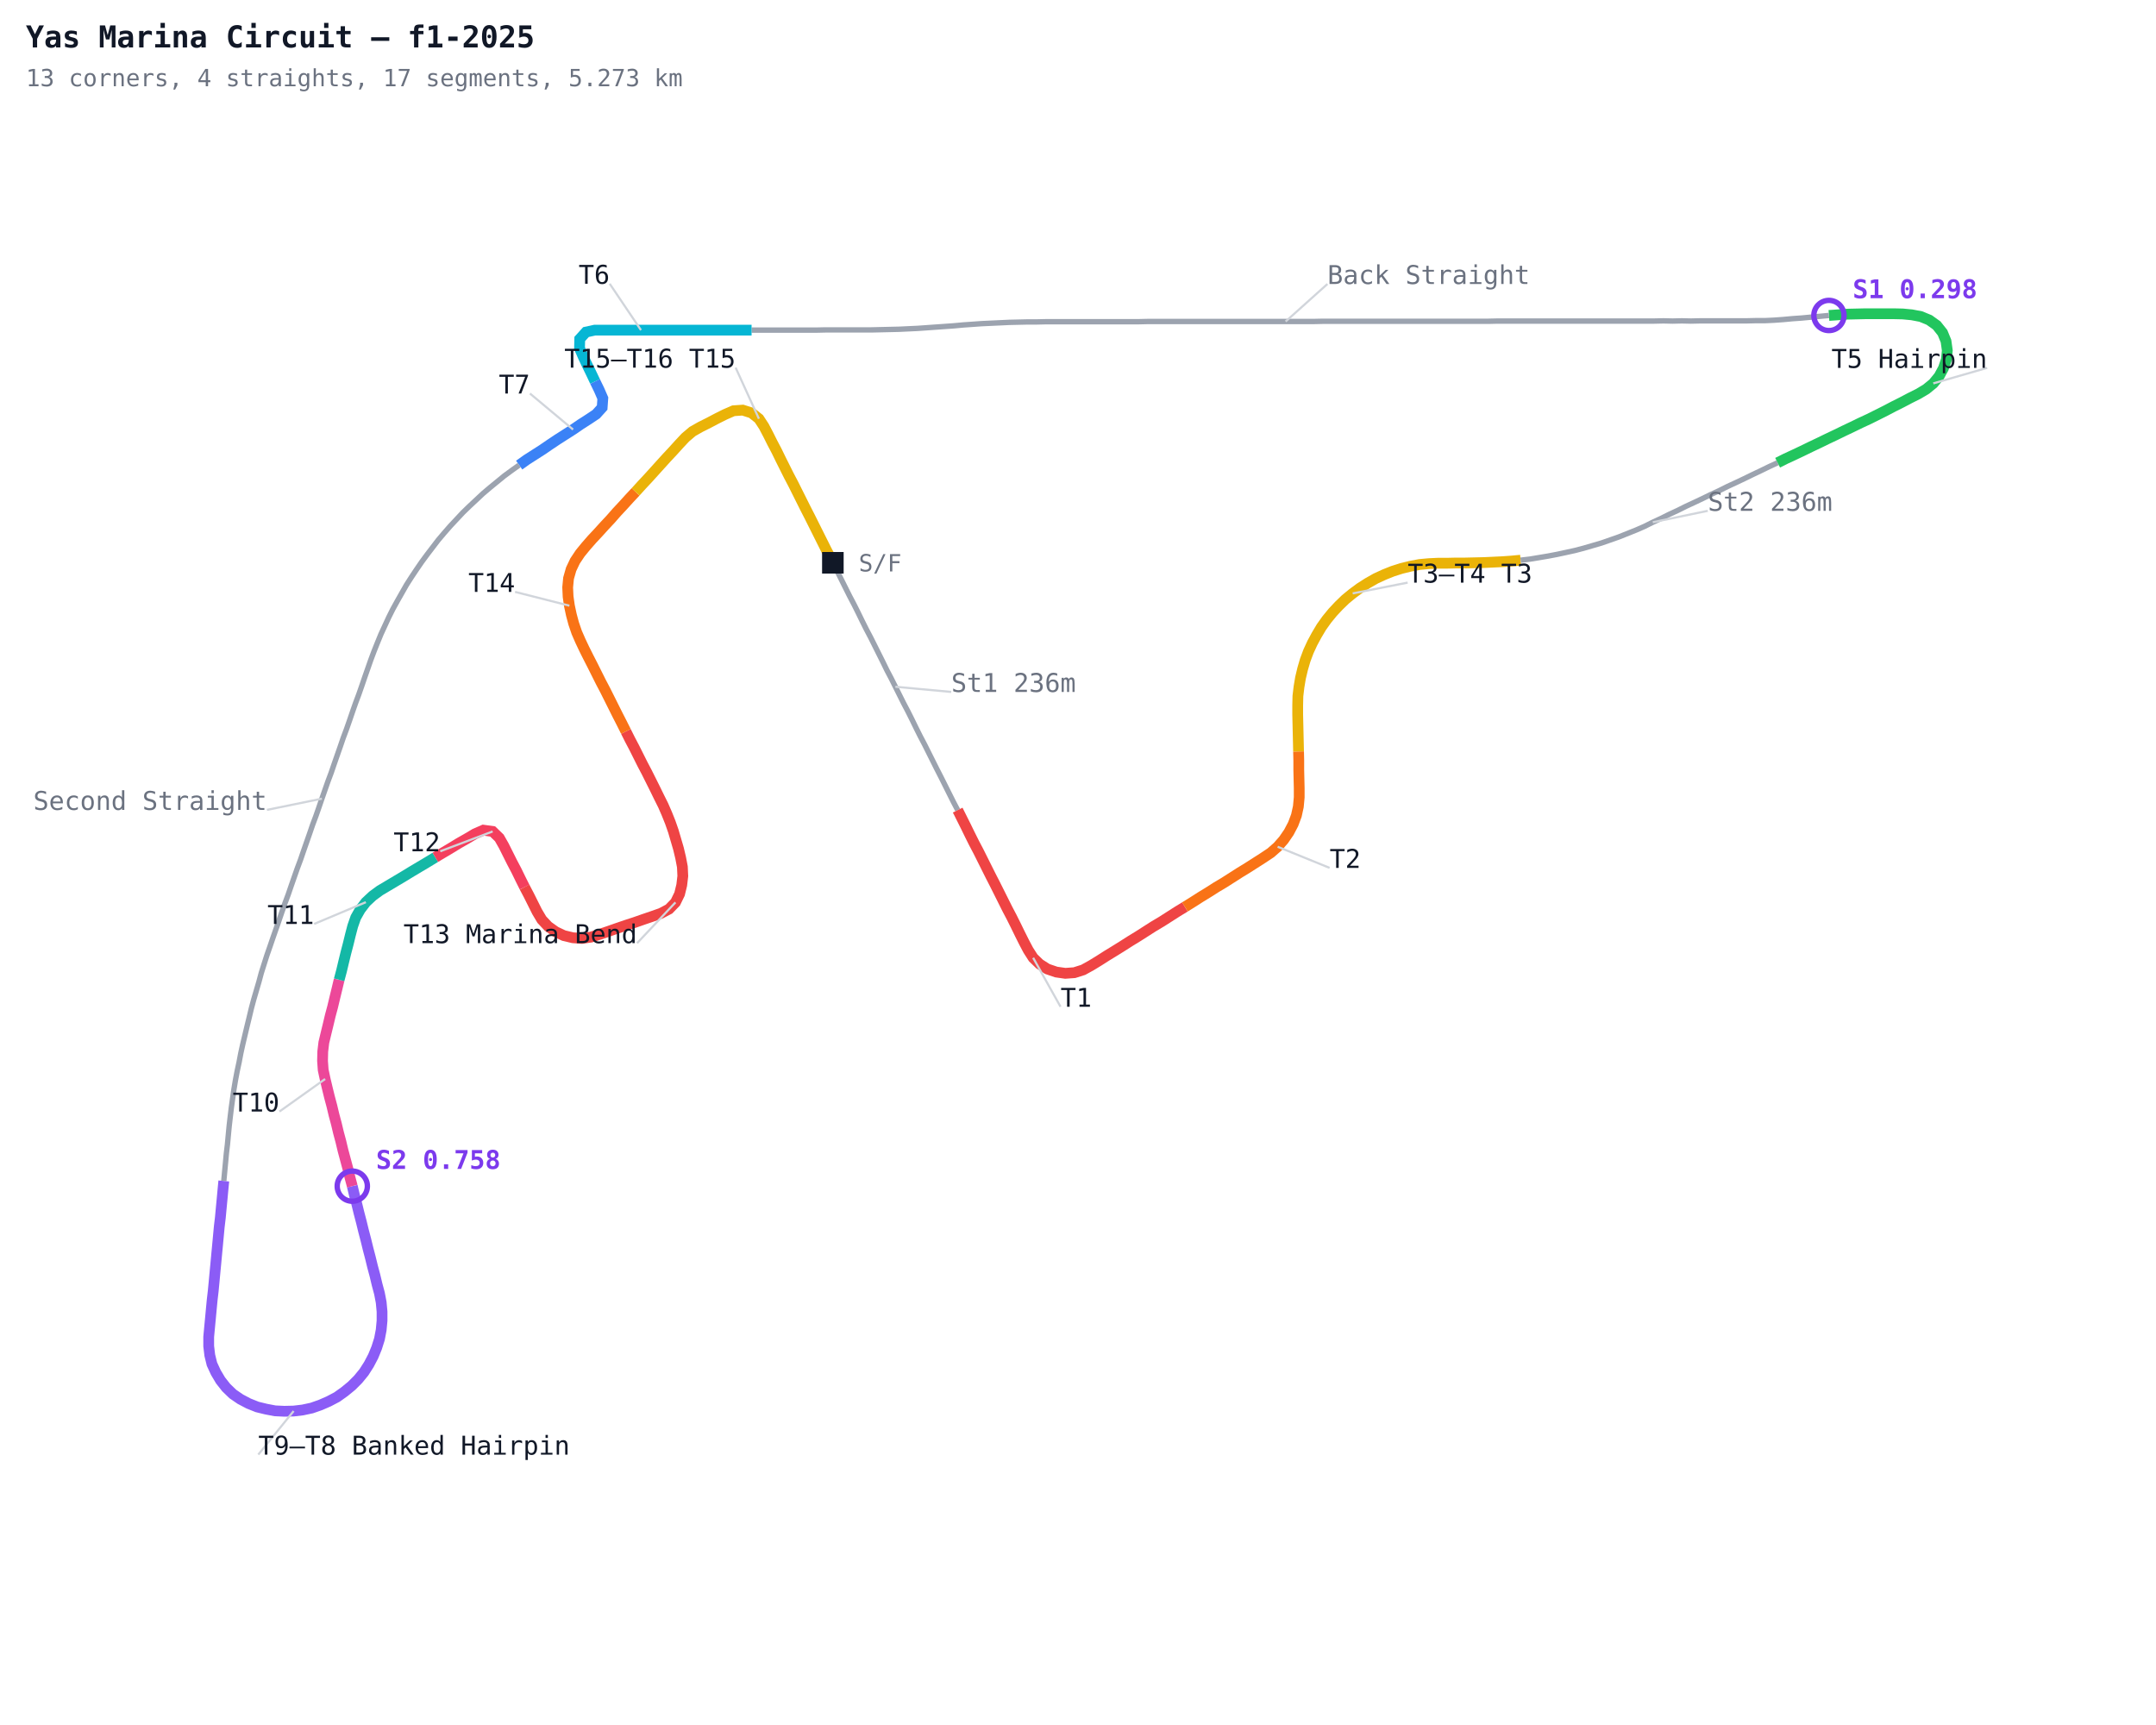
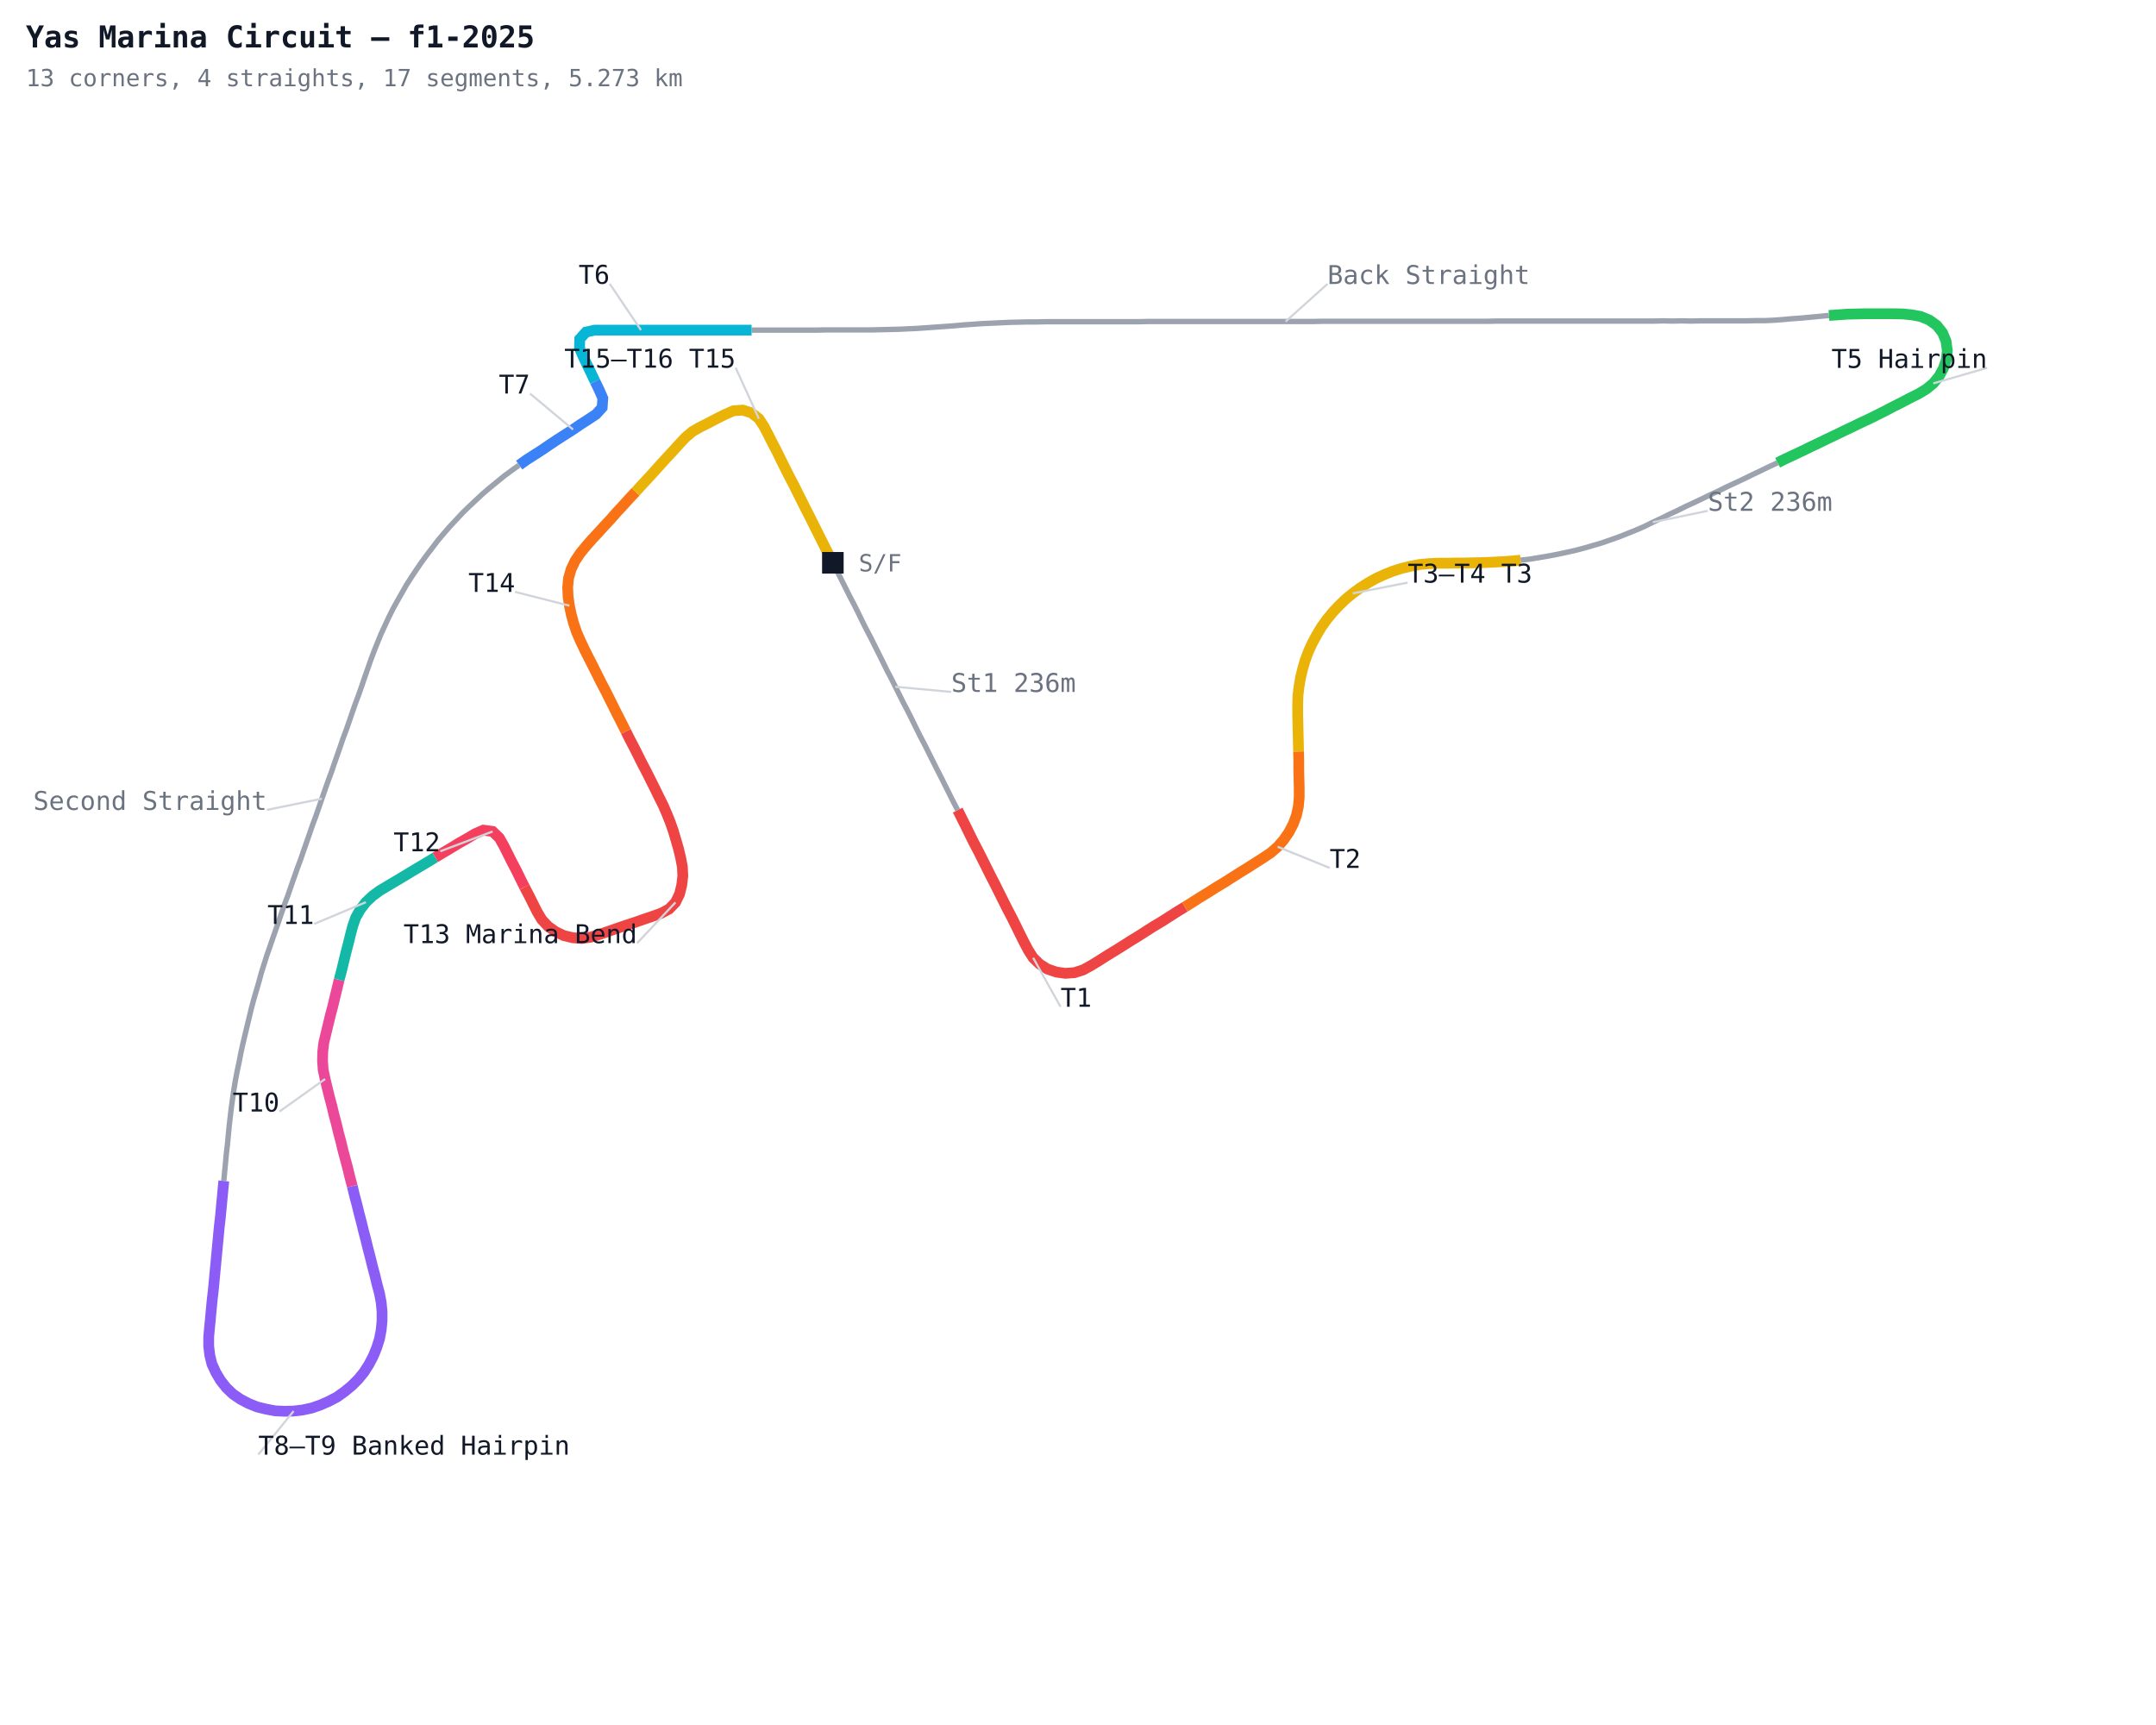
<svg xmlns="http://www.w3.org/2000/svg" width="1000" height="800" viewBox="0 0 1000 800">
  <defs>
    <style>
      .name { font-family: monospace; font-size: 12px; }
      .sector { font-family: monospace; font-size: 12px; fill: #7c3aed; font-weight: bold; }
      .title { font-family: monospace; font-size: 14px; fill: #111827; font-weight: bold; }
      .sub { font-family: monospace; font-size: 11px; fill: #6b7280; }
    </style>
  </defs>
  <rect width="1000" height="800" fill="#ffffff" />
  <polyline fill="none" stroke="#9ca3af" stroke-width="2.5" points="386.3,261.0 388.4,265.1 390.3,268.9 392.2,272.7 394.1,276.5 396.1,280.3 398.0,284.1 399.9,288.0 401.8,291.8 403.8,295.6 405.7,299.4 407.6,303.2 409.5,307.0 411.4,310.9 413.4,314.7 415.3,318.5 417.2,322.3 419.1,326.1 421.1,329.9 423.0,333.7 424.9,337.6 426.8,341.4 428.8,345.2 430.7,349.0 432.6,352.8 434.5,356.6 436.5,360.5 438.4,364.3 440.3,368.1 442.2,371.9 444.2,375.7" />
  <polyline fill="none" stroke="#ef4444" stroke-width="5" points="444.2,375.7 446.1,379.5 448.0,383.3 449.9,387.2 451.8,391.0 453.8,394.8 455.7,398.6 457.6,402.4 459.5,406.2 461.5,410.1 463.4,413.9 465.3,417.7 467.2,421.5 469.2,425.3 471.1,429.1 473.0,433.0 474.9,436.8 476.9,440.6 479.2,444.2 482.2,447.1 485.8,449.4 489.9,450.8 494.1,451.4 498.3,451.1 502.4,449.8 506.2,447.7 509.8,445.5 513.4,443.2 517.0,441.0 520.7,438.7 524.3,436.4 527.9,434.2 531.5,431.9 535.1,429.6 538.8,427.4 542.4,425.1 546.0,422.8 549.6,420.6" />
  <polyline fill="none" stroke="#f97316" stroke-width="5" points="549.6,420.6 553.3,418.3 556.9,416.0 560.5,413.8 564.1,411.5 567.8,409.3 571.4,407.0 575.0,404.7 578.6,402.5 582.2,400.2 585.8,397.9 589.4,395.5 592.6,392.7 595.4,389.5 597.8,386.0 599.8,382.2 601.3,378.2 602.2,374.1 602.6,369.8 602.6,365.5 602.5,361.3 602.4,357.0 602.4,352.7 602.3,348.5" />
  <polyline fill="none" stroke="#eab308" stroke-width="5" points="602.3,348.5 602.2,344.2 602.1,339.9 602.0,335.6 601.9,331.4 601.9,327.1 602.0,322.8 602.5,318.6 603.2,314.4 604.2,310.2 605.4,306.1 606.9,302.1 608.7,298.2 610.7,294.5 612.9,290.8 615.4,287.3 618.1,284.0 621.0,280.9 624.1,277.9 627.4,275.2 630.8,272.7 634.4,270.4 638.1,268.3 642.0,266.5 646.0,264.9 650.1,263.6 654.2,262.6 658.4,261.8 662.7,261.4 666.9,261.2 671.2,261.2 675.5,261.1 679.7,261.1 684.0,261.0 688.3,260.9 692.6,260.7 696.8,260.5 701.1,260.2 705.3,259.8" />
  <polyline fill="none" stroke="#9ca3af" stroke-width="2.5" points="705.3,259.8 709.6,259.3 713.8,258.6 718.0,257.9 722.2,257.1 726.4,256.2 730.5,255.3 734.7,254.2 738.8,253.0 742.9,251.8 746.9,250.4 750.9,249.0 754.9,247.4 758.9,245.8 762.8,244.1 766.6,242.2 770.5,240.4 774.3,238.5 778.2,236.7 782.0,234.8 785.9,233.0 789.7,231.2 793.6,229.3 797.5,227.5 801.3,225.6 805.2,223.8 809.0,222.0 812.9,220.1 816.7,218.3 820.6,216.4 824.5,214.6" />
  <polyline fill="none" stroke="#22c55e" stroke-width="5" points="824.5,214.6 828.3,212.7 832.2,210.9 836.0,209.1 839.9,207.2 843.7,205.4 847.6,203.5 851.4,201.7 855.3,199.8 859.1,198.0 863.0,196.1 866.9,194.3 870.7,192.4 874.5,190.5 878.3,188.5 882.1,186.6 885.9,184.6 889.7,182.7 893.4,180.5 896.7,177.8 899.4,174.5 901.4,170.8 902.8,166.7 903.2,162.5 902.6,158.2 901.0,154.3 898.3,150.9 894.8,148.4 890.9,146.8 886.7,146.0 882.5,145.6 878.2,145.5 873.9,145.5 869.7,145.5 865.4,145.5 861.1,145.6 856.8,145.7 852.6,146.0 848.3,146.3" />
  <polyline fill="none" stroke="#9ca3af" stroke-width="2.5" points="848.3,146.3 844.1,146.7 839.8,147.1 835.6,147.5 831.3,147.8 827.0,148.2 822.8,148.5 818.5,148.7 814.2,148.7 810.0,148.8 805.7,148.8 801.4,148.8 797.2,148.8 792.9,148.8 788.6,148.8 784.3,148.9 780.1,148.8 775.8,148.9 771.5,148.8 767.2,148.9 763.0,148.9 758.7,148.9 754.4,148.9 750.2,148.9 745.9,148.9 741.6,148.9 737.3,148.9 733.1,148.9 728.8,148.9 724.5,148.9 720.2,148.9 716.0,148.9 711.7,148.9 707.4,148.9 703.2,148.9 698.9,148.9 694.6,148.9 690.3,149.0 686.1,149.0 681.8,149.0 677.5,149.0 673.2,149.0 669.0,149.0 664.7,149.0 660.4,149.0 656.1,149.0 651.9,149.0 647.6,149.0 643.3,149.0 639.1,149.0 634.8,149.0 630.5,149.0 626.2,149.0 622.0,149.0 617.7,149.0 613.4,149.0 609.1,149.1 604.9,149.1 600.6,149.1 596.3,149.1 592.0,149.1 587.8,149.1 583.5,149.1 579.2,149.1 575.0,149.1 570.7,149.1 566.4,149.1 562.1,149.1 557.9,149.1 553.6,149.1 549.3,149.1 545.0,149.1 540.8,149.1 536.5,149.1 532.2,149.1 527.9,149.2 523.7,149.2 519.4,149.2 515.1,149.2 510.9,149.2 506.6,149.2 502.3,149.2 498.0,149.2 493.8,149.2 489.5,149.2 485.2,149.2 480.9,149.3 476.7,149.3 472.4,149.4 468.1,149.5 463.9,149.7 459.6,149.9 455.3,150.1 451.1,150.4 446.8,150.7 442.5,151.1 438.3,151.4 434.0,151.7 429.8,152.0 425.5,152.3 421.2,152.5 417.0,152.7 412.7,152.8 408.4,152.9 404.1,153.0 399.9,153.0 395.6,153.0 391.3,153.0 387.0,153.0 382.8,153.0 378.5,153.1 374.2,153.1 370.0,153.1 365.7,153.1 361.4,153.1 357.1,153.1 352.9,153.1 348.6,153.1" />
  <polyline fill="none" stroke="#06b6d4" stroke-width="5" points="348.6,153.1 344.3,153.1 340.0,153.1 335.8,153.1 331.5,153.1 327.2,153.1 323.0,153.1 318.7,153.1 314.4,153.1 310.1,153.1 305.9,153.1 301.6,153.1 297.3,153.1 293.0,153.1 288.8,153.1 284.5,153.1 280.2,153.1 275.9,153.1 271.8,154.0 268.9,157.2 268.8,161.5 270.5,165.4 272.3,169.2 274.2,173.1 276.0,176.9" />
  <polyline fill="none" stroke="#3b82f6" stroke-width="5" points="276.0,176.9 277.9,180.8 279.6,184.7 279.3,189.0 276.5,192.1 272.9,194.5 269.3,196.8 265.8,199.2 262.2,201.5 258.6,203.8 255.0,206.2 251.5,208.6 247.9,210.9 244.3,213.2 240.8,215.7" />
  <polyline fill="none" stroke="#9ca3af" stroke-width="2.5" points="240.8,215.7 237.3,218.2 233.9,220.7 230.6,223.4 227.3,226.1 224.0,228.9 220.9,231.8 217.8,234.7 214.7,237.7 211.8,240.8 208.9,243.9 206.1,247.1 203.3,250.4 200.7,253.8 198.1,257.2 195.6,260.6 193.2,264.1 190.8,267.7 188.5,271.3 186.4,275.0 184.3,278.7 182.2,282.5 180.3,286.3 178.5,290.2 176.7,294.1 175.1,298.0 173.5,302.0 172.0,306.0 170.6,310.0 169.2,314.0 167.8,318.1 166.4,322.1 164.9,326.1 163.5,330.1 162.1,334.2 160.7,338.2 159.2,342.2 157.8,346.3 156.4,350.3 155.0,354.3 153.6,358.4 152.1,362.4 150.7,366.4 149.3,370.4 147.9,374.5 146.5,378.5 145.0,382.5 143.6,386.6 142.2,390.6 140.8,394.6 139.4,398.7 137.9,402.7 136.5,406.7 135.1,410.7 133.7,414.8 132.2,418.8 130.8,422.8 129.4,426.9 128.0,430.9 126.6,434.9 125.2,439.0 123.8,443.0 122.5,447.1 121.2,451.2 120.1,455.3 118.9,459.4 117.7,463.5 116.6,467.6 115.6,471.8 114.6,475.9 113.6,480.1 112.6,484.3 111.7,488.4 110.9,492.6 110.0,496.8 109.2,501.0 108.5,505.2 107.9,509.4 107.3,513.7 106.8,517.9 106.3,522.2 105.9,526.4 105.5,530.7 105.0,534.9 104.6,539.2 104.2,543.4 103.8,547.7" />
  <polyline fill="none" stroke="#8b5cf6" stroke-width="5" points="103.8,547.7 103.4,551.9 103.0,556.2 102.6,560.4 102.2,564.7 101.7,568.9 101.3,573.2 100.9,577.5 100.5,581.7 100.1,586.0 99.7,590.2 99.3,594.5 98.9,598.7 98.4,603.0 98.0,607.2 97.6,611.5 97.2,615.7 96.8,620.0 96.8,624.3 97.3,628.5 98.3,632.6 100.1,636.5 102.3,640.2 104.9,643.5 108.0,646.5 111.5,648.9 115.3,650.9 119.3,652.5 123.4,653.5 127.6,654.3 131.9,654.5 136.2,654.4 140.4,653.9 144.6,653.0 148.6,651.6 152.5,649.9 156.3,647.9 159.8,645.4 163.1,642.7 166.1,639.7 168.8,636.4 171.1,632.8 173.1,629.0 174.7,625.1 176.0,621.0 176.8,616.8 177.2,612.5 177.2,608.3 176.8,604.0 176.0,599.8 174.9,595.7 173.9,591.5 172.8,587.4 171.8,583.3 170.7,579.1 169.7,575.0 168.6,570.8 167.6,566.7 166.5,562.5 165.5,558.4 164.4,554.3 163.4,550.1" />
  <polyline fill="none" stroke="#ec4899" stroke-width="5" points="163.4,550.1 162.3,546.0 161.3,541.8 160.2,537.7 159.1,533.6 158.1,529.4 157.0,525.3 156.0,521.1 154.9,517.0 153.9,512.8 152.8,508.7 151.8,504.6 150.8,500.4 149.9,496.2 149.6,492.0 149.7,487.7 150.2,483.5 151.2,479.3 152.2,475.2 153.2,471.0 154.3,466.9 155.3,462.7 156.3,458.6 157.3,454.4" />
  <polyline fill="none" stroke="#14b8a6" stroke-width="5" points="157.3,454.4 158.4,450.3 159.4,446.1 160.4,442.0 161.5,437.8 162.5,433.7 163.6,429.5 165.0,425.5 167.1,421.8 169.7,418.4 172.8,415.5 176.2,413.0 179.9,410.8 183.6,408.6 187.3,406.4 190.9,404.2 194.6,402.0 198.3,399.8 201.9,397.6" />
  <polyline fill="none" stroke="#f43f5e" stroke-width="5" points="201.9,397.6 205.6,395.4 209.3,393.2 212.9,391.0 216.6,388.9 220.3,386.7 224.2,385.0 228.5,385.6 231.6,388.6 233.7,392.3 235.6,396.1 237.5,399.9 239.5,403.7 241.4,407.6 243.3,411.4" />
  <polyline fill="none" stroke="#ef4444" stroke-width="5" points="243.3,411.4 245.3,415.2 247.2,419.0 249.1,422.8 251.3,426.5 254.2,429.6 257.7,432.1 261.5,433.9 265.7,434.9 269.9,435.2 274.1,434.6 278.2,433.3 282.3,431.9 286.3,430.5 290.4,429.1 294.4,427.8 298.4,426.4 302.5,425.0 306.5,423.6 310.3,421.6 313.3,418.5 315.2,414.6 316.2,410.5 316.7,406.3 316.5,402.0 315.7,397.8 314.7,393.6 313.5,389.5 312.3,385.4 310.9,381.4 309.3,377.4 307.6,373.5 305.7,369.7 303.8,365.8 301.9,362.0 300.0,358.2 298.0,354.4 296.1,350.6 294.2,346.8 292.2,343.0 290.3,339.2" />
  <polyline fill="none" stroke="#f97316" stroke-width="5" points="290.3,339.2 288.4,335.4 286.4,331.5 284.5,327.7 282.6,323.9 280.7,320.1 278.7,316.3 276.8,312.5 274.9,308.7 272.9,304.8 271.0,301.0 269.2,297.2 267.5,293.3 266.1,289.2 265.0,285.1 264.1,280.9 263.5,276.7 263.3,272.4 263.7,268.2 264.9,264.0 266.7,260.2 269.1,256.6 271.8,253.3 274.6,250.1 277.5,247.0 280.4,243.8 283.3,240.7 286.1,237.5 289.0,234.4 291.9,231.2 294.8,228.1" />
  <polyline fill="none" stroke="#eab308" stroke-width="5" points="294.8,228.1 297.7,224.9 300.6,221.8 303.5,218.6 306.3,215.5 309.2,212.3 312.1,209.2 315.0,206.0 317.9,202.9 321.2,200.1 324.9,198.0 328.7,196.1 332.5,194.1 336.3,192.2 340.2,190.5 344.5,190.2 348.6,191.5 352.0,194.2 354.3,197.7 356.3,201.5 358.2,205.3 360.2,209.1 362.1,213.0 364.0,216.8 365.9,220.6 367.9,224.4 369.8,228.2 371.7,232.0 373.6,235.8 375.6,239.7 377.5,243.5 379.4,247.3 381.3,251.1 383.2,254.9 385.2,258.7" />
  <line x1="415.3" y1="318.5" x2="441.2" y2="320.9" stroke="#d1d5db" stroke-width="1" />
  <text x="441.2" y="320.9" text-anchor="start" class="name" fill="#6b7280">St1 236m</text>
  <line x1="479.2" y1="444.2" x2="491.9" y2="466.9" stroke="#d1d5db" stroke-width="1" />
  <text x="491.9" y="466.9" text-anchor="start" class="name" fill="#111827">T1</text>
  <line x1="592.6" y1="392.7" x2="616.7" y2="402.5" stroke="#d1d5db" stroke-width="1" />
  <text x="616.7" y="402.5" text-anchor="start" class="name" fill="#111827">T2</text>
  <line x1="627.4" y1="275.2" x2="652.9" y2="270.2" stroke="#d1d5db" stroke-width="1" />
  <text x="652.9" y="270.2" text-anchor="start" class="name" fill="#111827">T3–T4 T3</text>
  <line x1="766.6" y1="242.2" x2="792.1" y2="236.9" stroke="#d1d5db" stroke-width="1" />
  <text x="792.1" y="236.9" text-anchor="start" class="name" fill="#6b7280">St2 236m</text>
  <line x1="896.7" y1="177.8" x2="921.7" y2="170.6" stroke="#d1d5db" stroke-width="1" />
  <text x="921.7" y="170.6" text-anchor="end" class="name" fill="#111827">T5 Hairpin</text>
  <line x1="596.3" y1="149.1" x2="615.7" y2="131.7" stroke="#d1d5db" stroke-width="1" />
  <text x="615.7" y="131.7" text-anchor="start" class="name" fill="#6b7280">Back Straight</text>
  <line x1="297.3" y1="153.1" x2="282.8" y2="131.6" stroke="#d1d5db" stroke-width="1" />
  <text x="282.8" y="131.6" text-anchor="end" class="name" fill="#111827">T6</text>
  <line x1="265.8" y1="199.2" x2="245.8" y2="182.5" stroke="#d1d5db" stroke-width="1" />
  <text x="245.8" y="182.5" text-anchor="end" class="name" fill="#111827">T7</text>
  <line x1="149.3" y1="370.4" x2="123.8" y2="375.6" stroke="#d1d5db" stroke-width="1" />
  <text x="123.8" y="375.6" text-anchor="end" class="name" fill="#6b7280">Second Straight</text>
  <line x1="136.2" y1="654.4" x2="119.8" y2="674.6" stroke="#d1d5db" stroke-width="1" />
-   <text x="119.8" y="674.6" text-anchor="start" class="name" fill="#111827">T9–T8 Banked Hairpin</text>
+   <text x="119.8" y="674.6" text-anchor="start" class="name" fill="#111827">T8–T9 Banked Hairpin</text>
  <line x1="150.8" y1="500.4" x2="129.6" y2="515.5" stroke="#d1d5db" stroke-width="1" />
  <text x="129.6" y="515.5" text-anchor="end" class="name" fill="#111827">T10</text>
  <line x1="169.7" y1="418.4" x2="145.7" y2="428.5" stroke="#d1d5db" stroke-width="1" />
  <text x="145.7" y="428.5" text-anchor="end" class="name" fill="#111827">T11</text>
  <line x1="228.5" y1="385.6" x2="204.2" y2="394.8" stroke="#d1d5db" stroke-width="1" />
  <text x="204.2" y="394.8" text-anchor="end" class="name" fill="#111827">T12</text>
  <line x1="313.3" y1="418.5" x2="295.5" y2="437.4" stroke="#d1d5db" stroke-width="1" />
  <text x="295.5" y="437.4" text-anchor="end" class="name" fill="#111827">T13 Marina Bend</text>
  <line x1="264.1" y1="280.9" x2="238.9" y2="274.5" stroke="#d1d5db" stroke-width="1" />
  <text x="238.9" y="274.5" text-anchor="end" class="name" fill="#111827">T14</text>
  <line x1="352.0" y1="194.2" x2="341.2" y2="170.5" stroke="#d1d5db" stroke-width="1" />
  <text x="341.2" y="170.5" text-anchor="end" class="name" fill="#111827">T15–T16 T15</text>
-   <circle cx="848.3" cy="146.3" r="7" fill="none" stroke="#7c3aed" stroke-width="2.5" />
-   <text x="859.3" y="138.3" class="sector">S1 0.298</text>
-   <circle cx="163.4" cy="550.1" r="7" fill="none" stroke="#7c3aed" stroke-width="2.5" />
-   <text x="174.4" y="542.1" class="sector">S2 0.758</text>
  <rect x="381.3" y="256.0" width="10" height="10" fill="#111827" />
  <text x="398.3" y="265.0" class="sub">S/F</text>
  <text class="title" x="12" y="22">Yas Marina Circuit — f1-2025</text>
  <text class="sub" x="12" y="40">13 corners, 4 straights, 17 segments, 5.273 km</text>
</svg>
